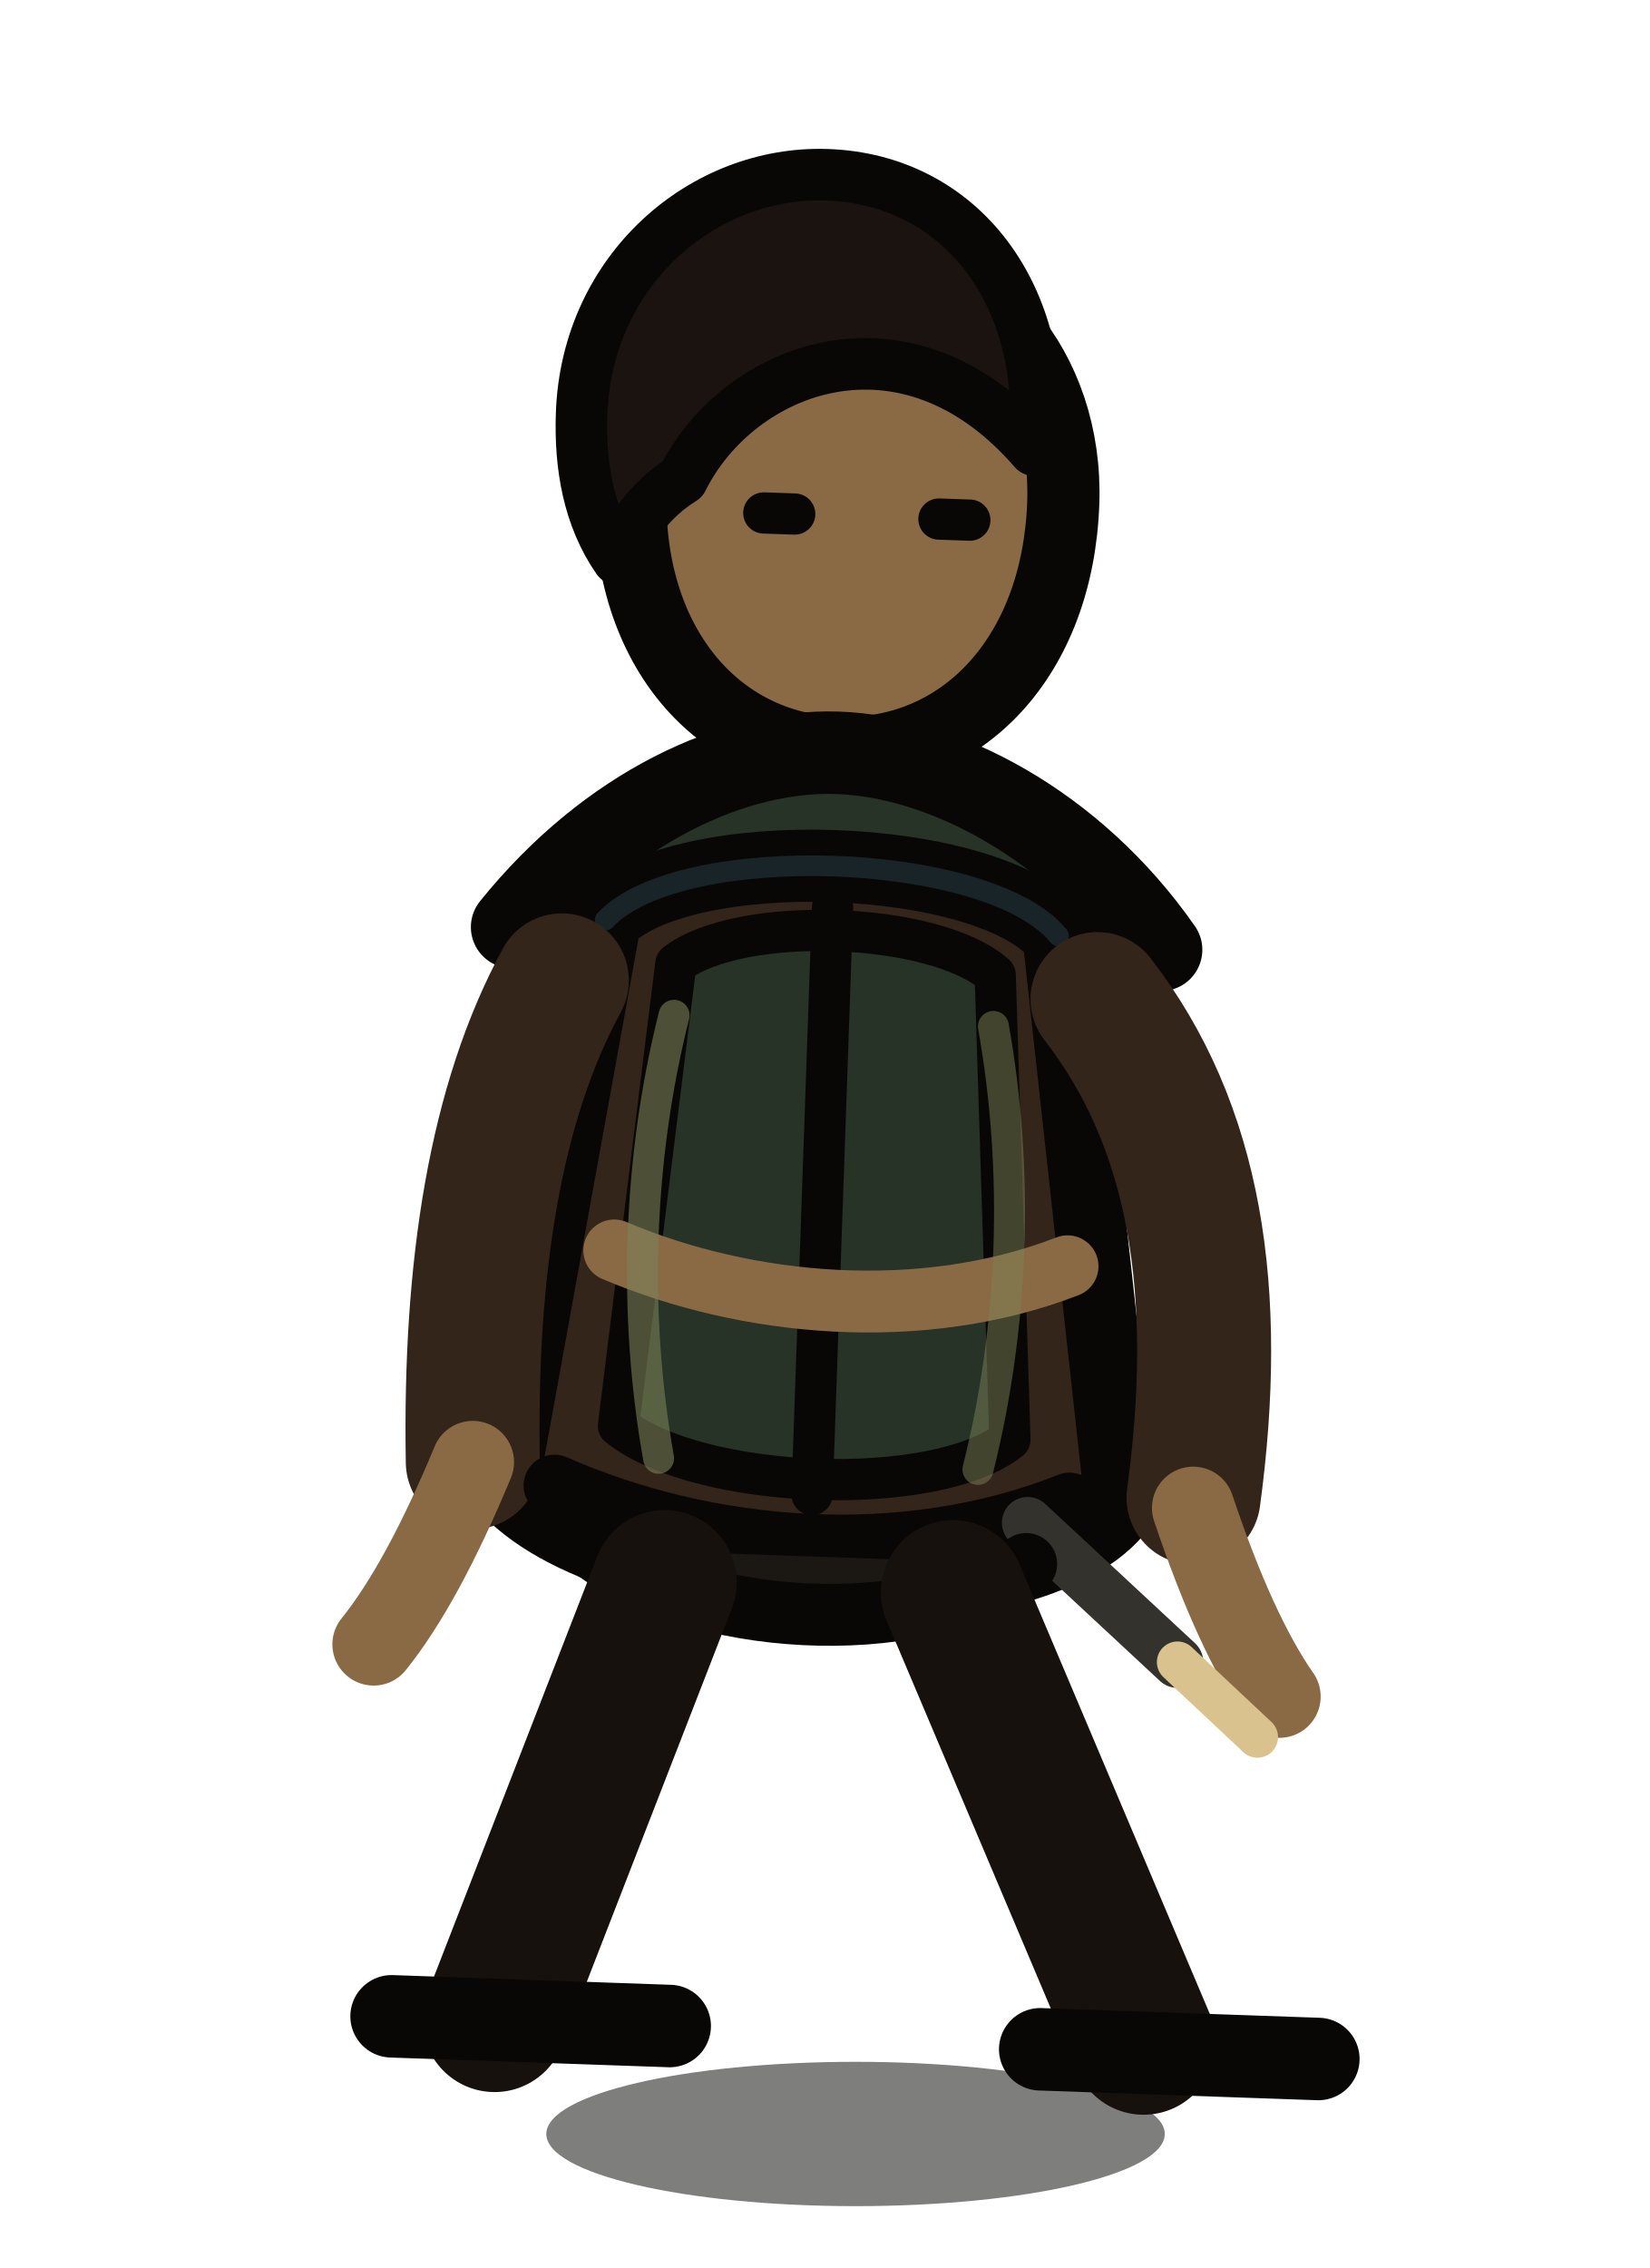
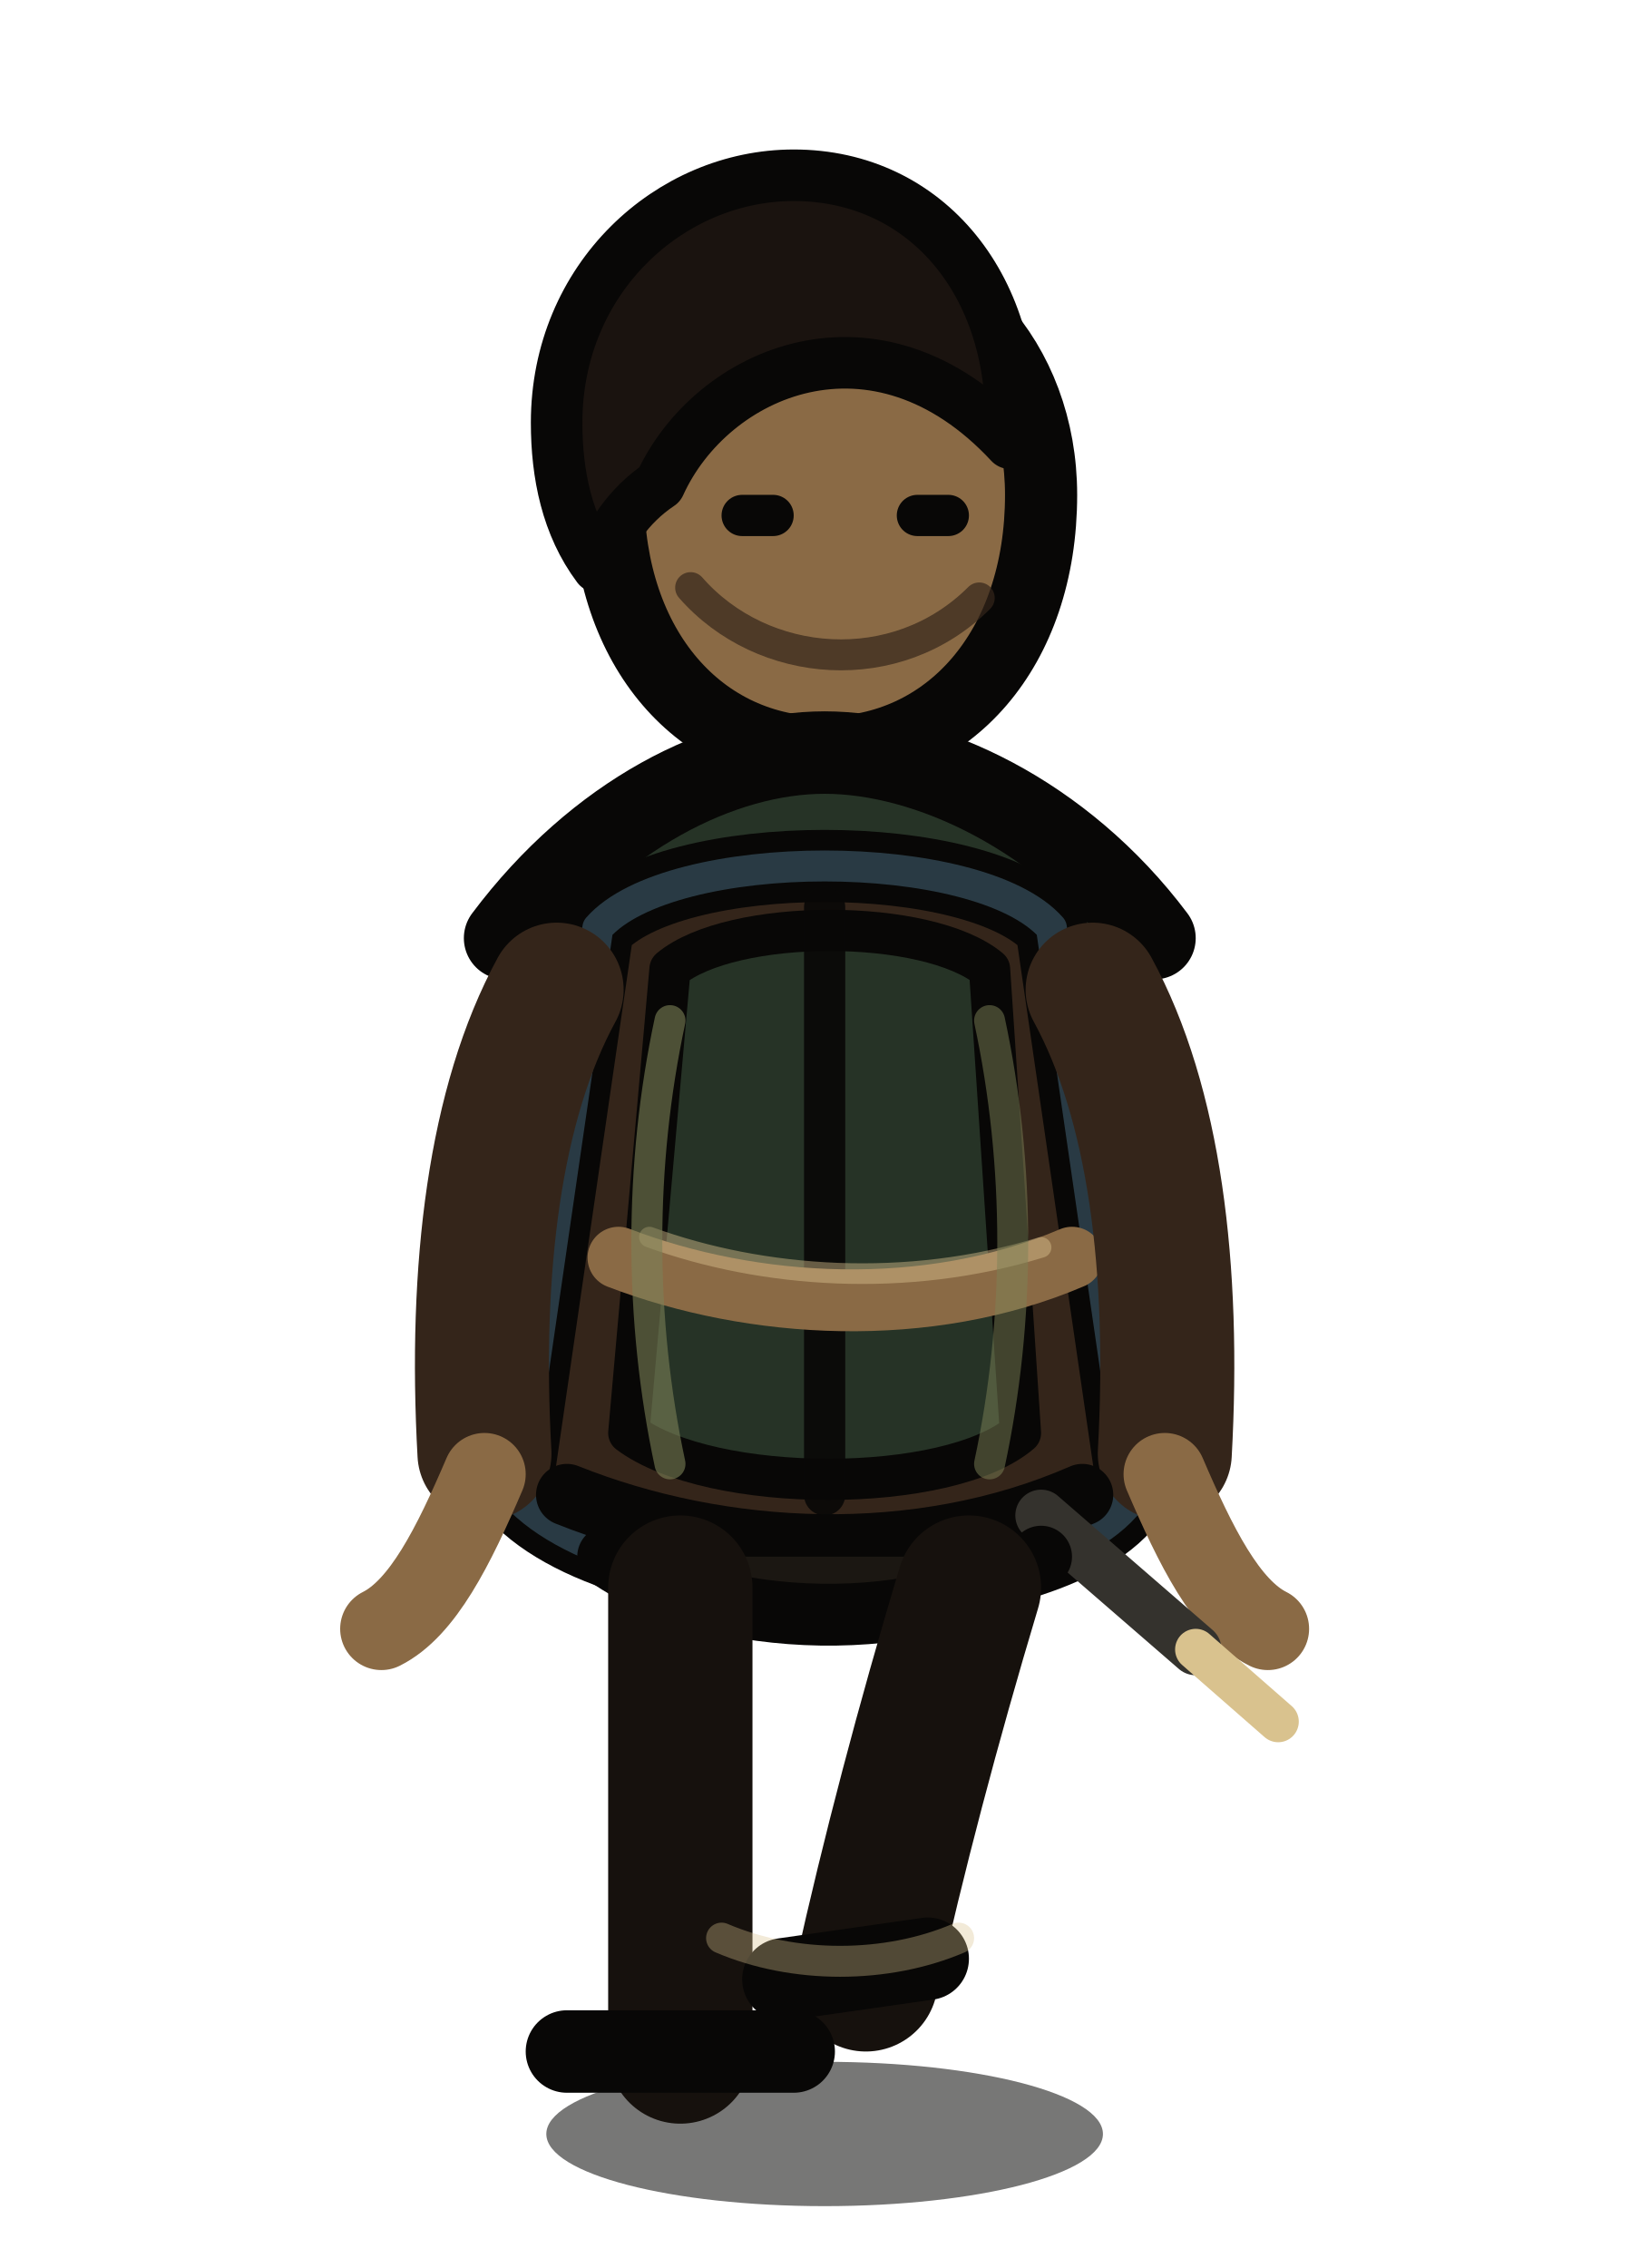
<svg xmlns="http://www.w3.org/2000/svg" width="160" height="220" viewBox="0 0 160 220">
-   <ellipse cx="83" cy="207" rx="30" ry="7" fill="#080706" opacity="0.52" />
-   <g stroke="#080706" stroke-linecap="round" stroke-linejoin="round" transform="rotate(2 80 110)">
+   <g id="grounded-shadow">
+     <ellipse cx="80" cy="207" rx="27" ry="7" fill="#080706" opacity="0.55" />
+   </g>
+   <g id="human-survivor" stroke="#080706" stroke-linecap="round" stroke-linejoin="round">
    <path d="M80 25c-12 0-21 10-21 23 0 15 9 25 21 25s21-10 21-25c0-13-9-23-21-23z" fill="#8a6a45" stroke-width="7" />
    <path d="M64 47c5-11 21-18 34-4 1-15-8-26-21-26-12 0-23 10-23 24 0 5 1 10 4 14 1-3 3-6 6-8z" fill="#1a130f" stroke-width="5" />
-     <path d="M72 50h3m14 0h3" stroke-width="4" />
+     <path d="M67 57c7 8 20 9 28 1" fill="none" stroke="#34251a" stroke-width="3" opacity="0.7" />
+     <path d="M72 50h3m14 0h3" fill="none" stroke="#080706" stroke-width="4" />
    <path d="M72 71v12h16V71" fill="#8a6a45" stroke-width="5" />
    <path d="M49 91c9-12 21-18 31-18s23 6 32 18" fill="#263326" stroke-width="8" />
    <path d="M58 90c7-8 37-8 44 0l8 55c-8 12-49 12-60 0z" fill="#34251a" stroke-width="7" />
-     <path d="M58 90c7-8 37-8 44 0" fill="none" stroke="#3a5a6a" stroke-width="2" opacity="0.35" />
+     <path d="M58 90c7-8 37-8 44 0l8 55c-8 12-49 12-60 0z" fill="none" stroke="#4a6e82" stroke-width="3" opacity="0.5" />
    <path d="M65 94c6-5 25-5 31 0l3 45c-7 6-30 6-38 0z" fill="#263326" stroke-width="4" />
-     <path d="M80 88v57" fill="none" stroke-width="4" />
+     <path d="M80 88v57" fill="none" stroke="#080706" stroke-width="4" opacity="0.9" />
    <path d="M60 122c13 5 30 6 44 0" fill="none" stroke="#8a6a45" stroke-width="6" />
-     <path d="M54 96c-6 12-8 28-7 47" fill="none" stroke="#34251a" stroke-width="13" />
-     <path d="M47 143c-3 8-6 14-9 18" fill="none" stroke="#8a6a45" stroke-width="8" />
-     <path d="M106 96c10 12 13 28 11 48" fill="none" stroke="#34251a" stroke-width="13" />
-     <path d="M117 145c3 8 6 14 9 18" fill="none" stroke="#8a6a45" stroke-width="8" />
-     <path d="M55 145c15 6 34 7 50 0" fill="none" stroke-width="6" />
+     <path d="M63 120c11 4 25 5 38 1" fill="none" stroke="#d9c28e" stroke-width="2" opacity="0.45" />
+     <path d="M54 96c-6 11-8 27-7 45" fill="none" stroke="#34251a" stroke-width="13" />
+     <path d="M47 143c-3 7-6 13-10 15" fill="none" stroke="#8a6a45" stroke-width="8" />
+     <path d="M106 96c6 11 8 27 7 45" fill="none" stroke="#34251a" stroke-width="13" />
+     <path d="M113 143c3 7 6 13 10 15" fill="none" stroke="#8a6a45" stroke-width="8" />
+     <path d="M55 145c15 6 34 7 50 0" fill="none" stroke="#080706" stroke-width="6" />
    <path d="M101 147l15 13" fill="none" stroke="#34322d" stroke-width="5" />
    <path d="M116 160l8 7" fill="none" stroke="#d9c28e" stroke-width="4" />
    <path d="M59 151c10 7 31 8 42 0" fill="#1b1712" stroke-width="6" />
-     <path d="M66 154l-15 43" fill="none" stroke="#16110d" stroke-width="14" />
-     <path d="M94 154l20 43" fill="none" stroke="#16110d" stroke-width="14" />
-     <path d="M41 197h27" stroke-width="8" />
-     <path d="M104 198h27" stroke-width="8" />
+     <path d="M66 154l0 45" fill="none" stroke="#16110d" stroke-width="14" />
+     <path d="M94 154q-6 20-10 38" fill="none" stroke="#16110d" stroke-width="14" />
+     <path d="M55 199h22" stroke="#080706" stroke-width="8" />
+     <path d="M76 192l14 -2" stroke="#080706" stroke-width="8" />
    <path d="M65 99c-3 14-3 29 0 43" fill="none" stroke="#7b8156" stroke-width="3" opacity="0.6" />
    <path d="M96 99c3 14 3 29 0 43" fill="none" stroke="#7b8156" stroke-width="3" opacity="0.5" />
+     <path d="M70 188c7 3 16 3 23 0" fill="none" stroke="#d9c28e" stroke-width="3" opacity="0.35" />
  </g>
</svg>
